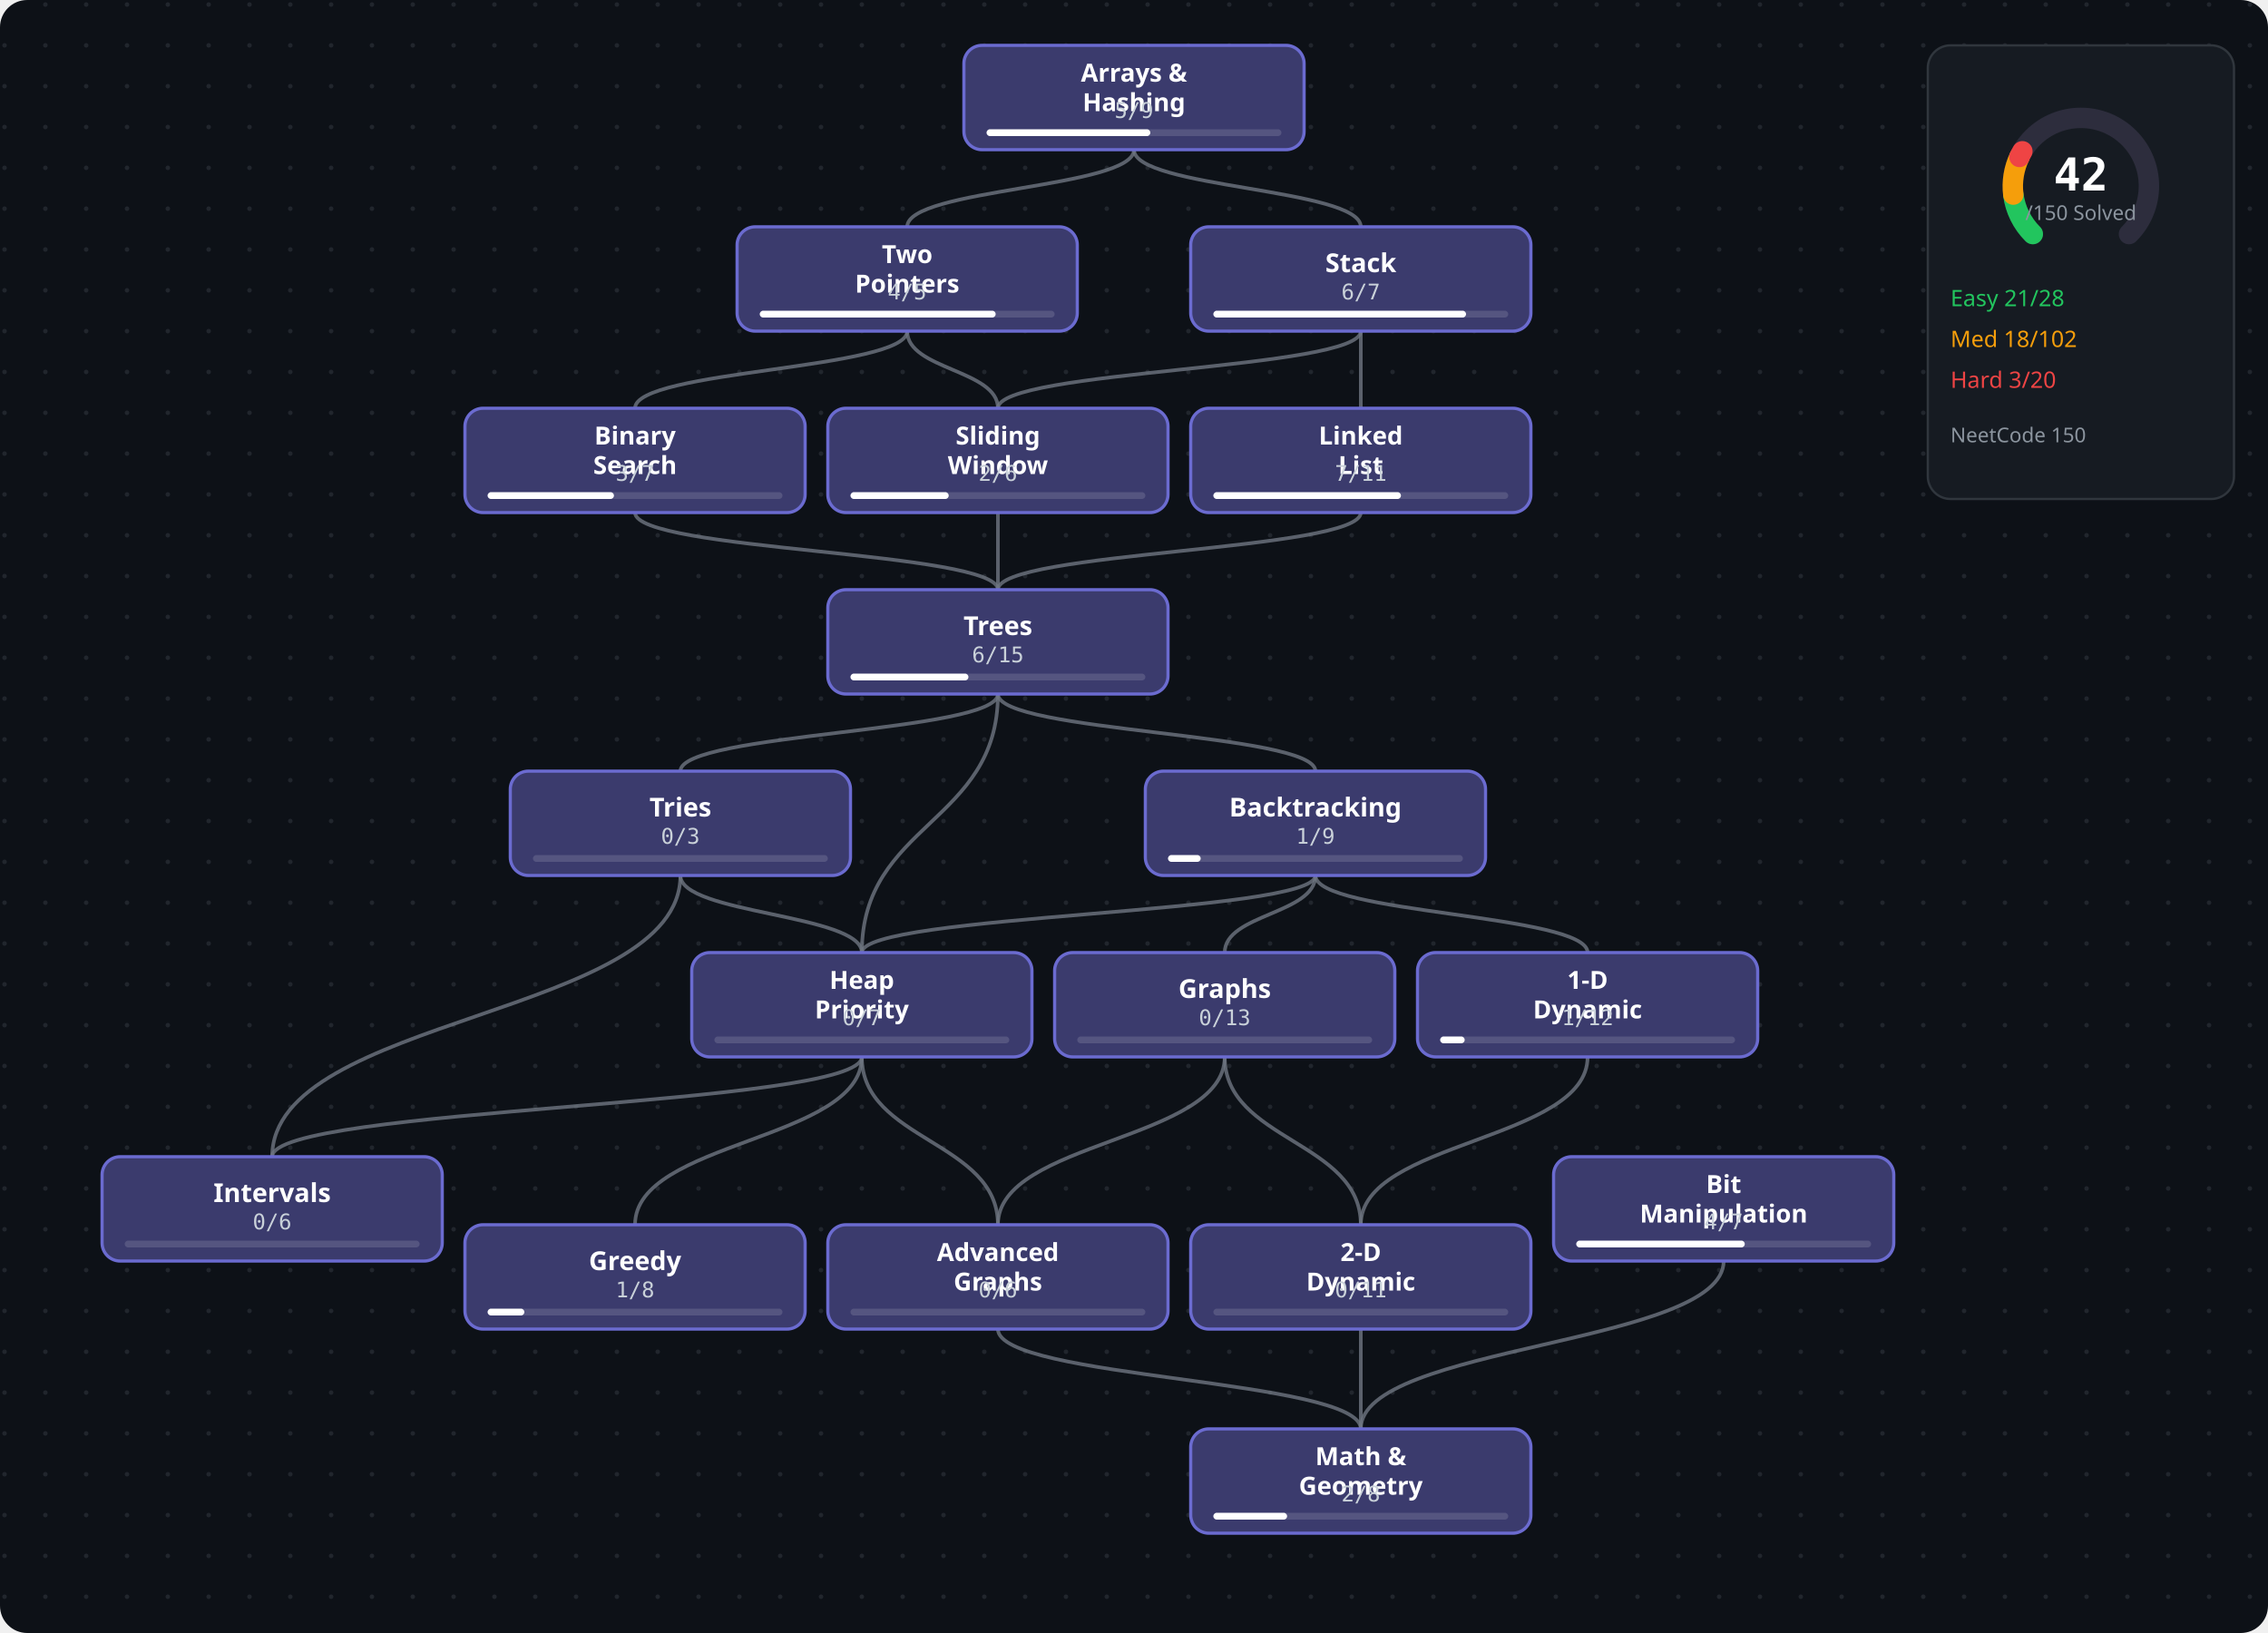
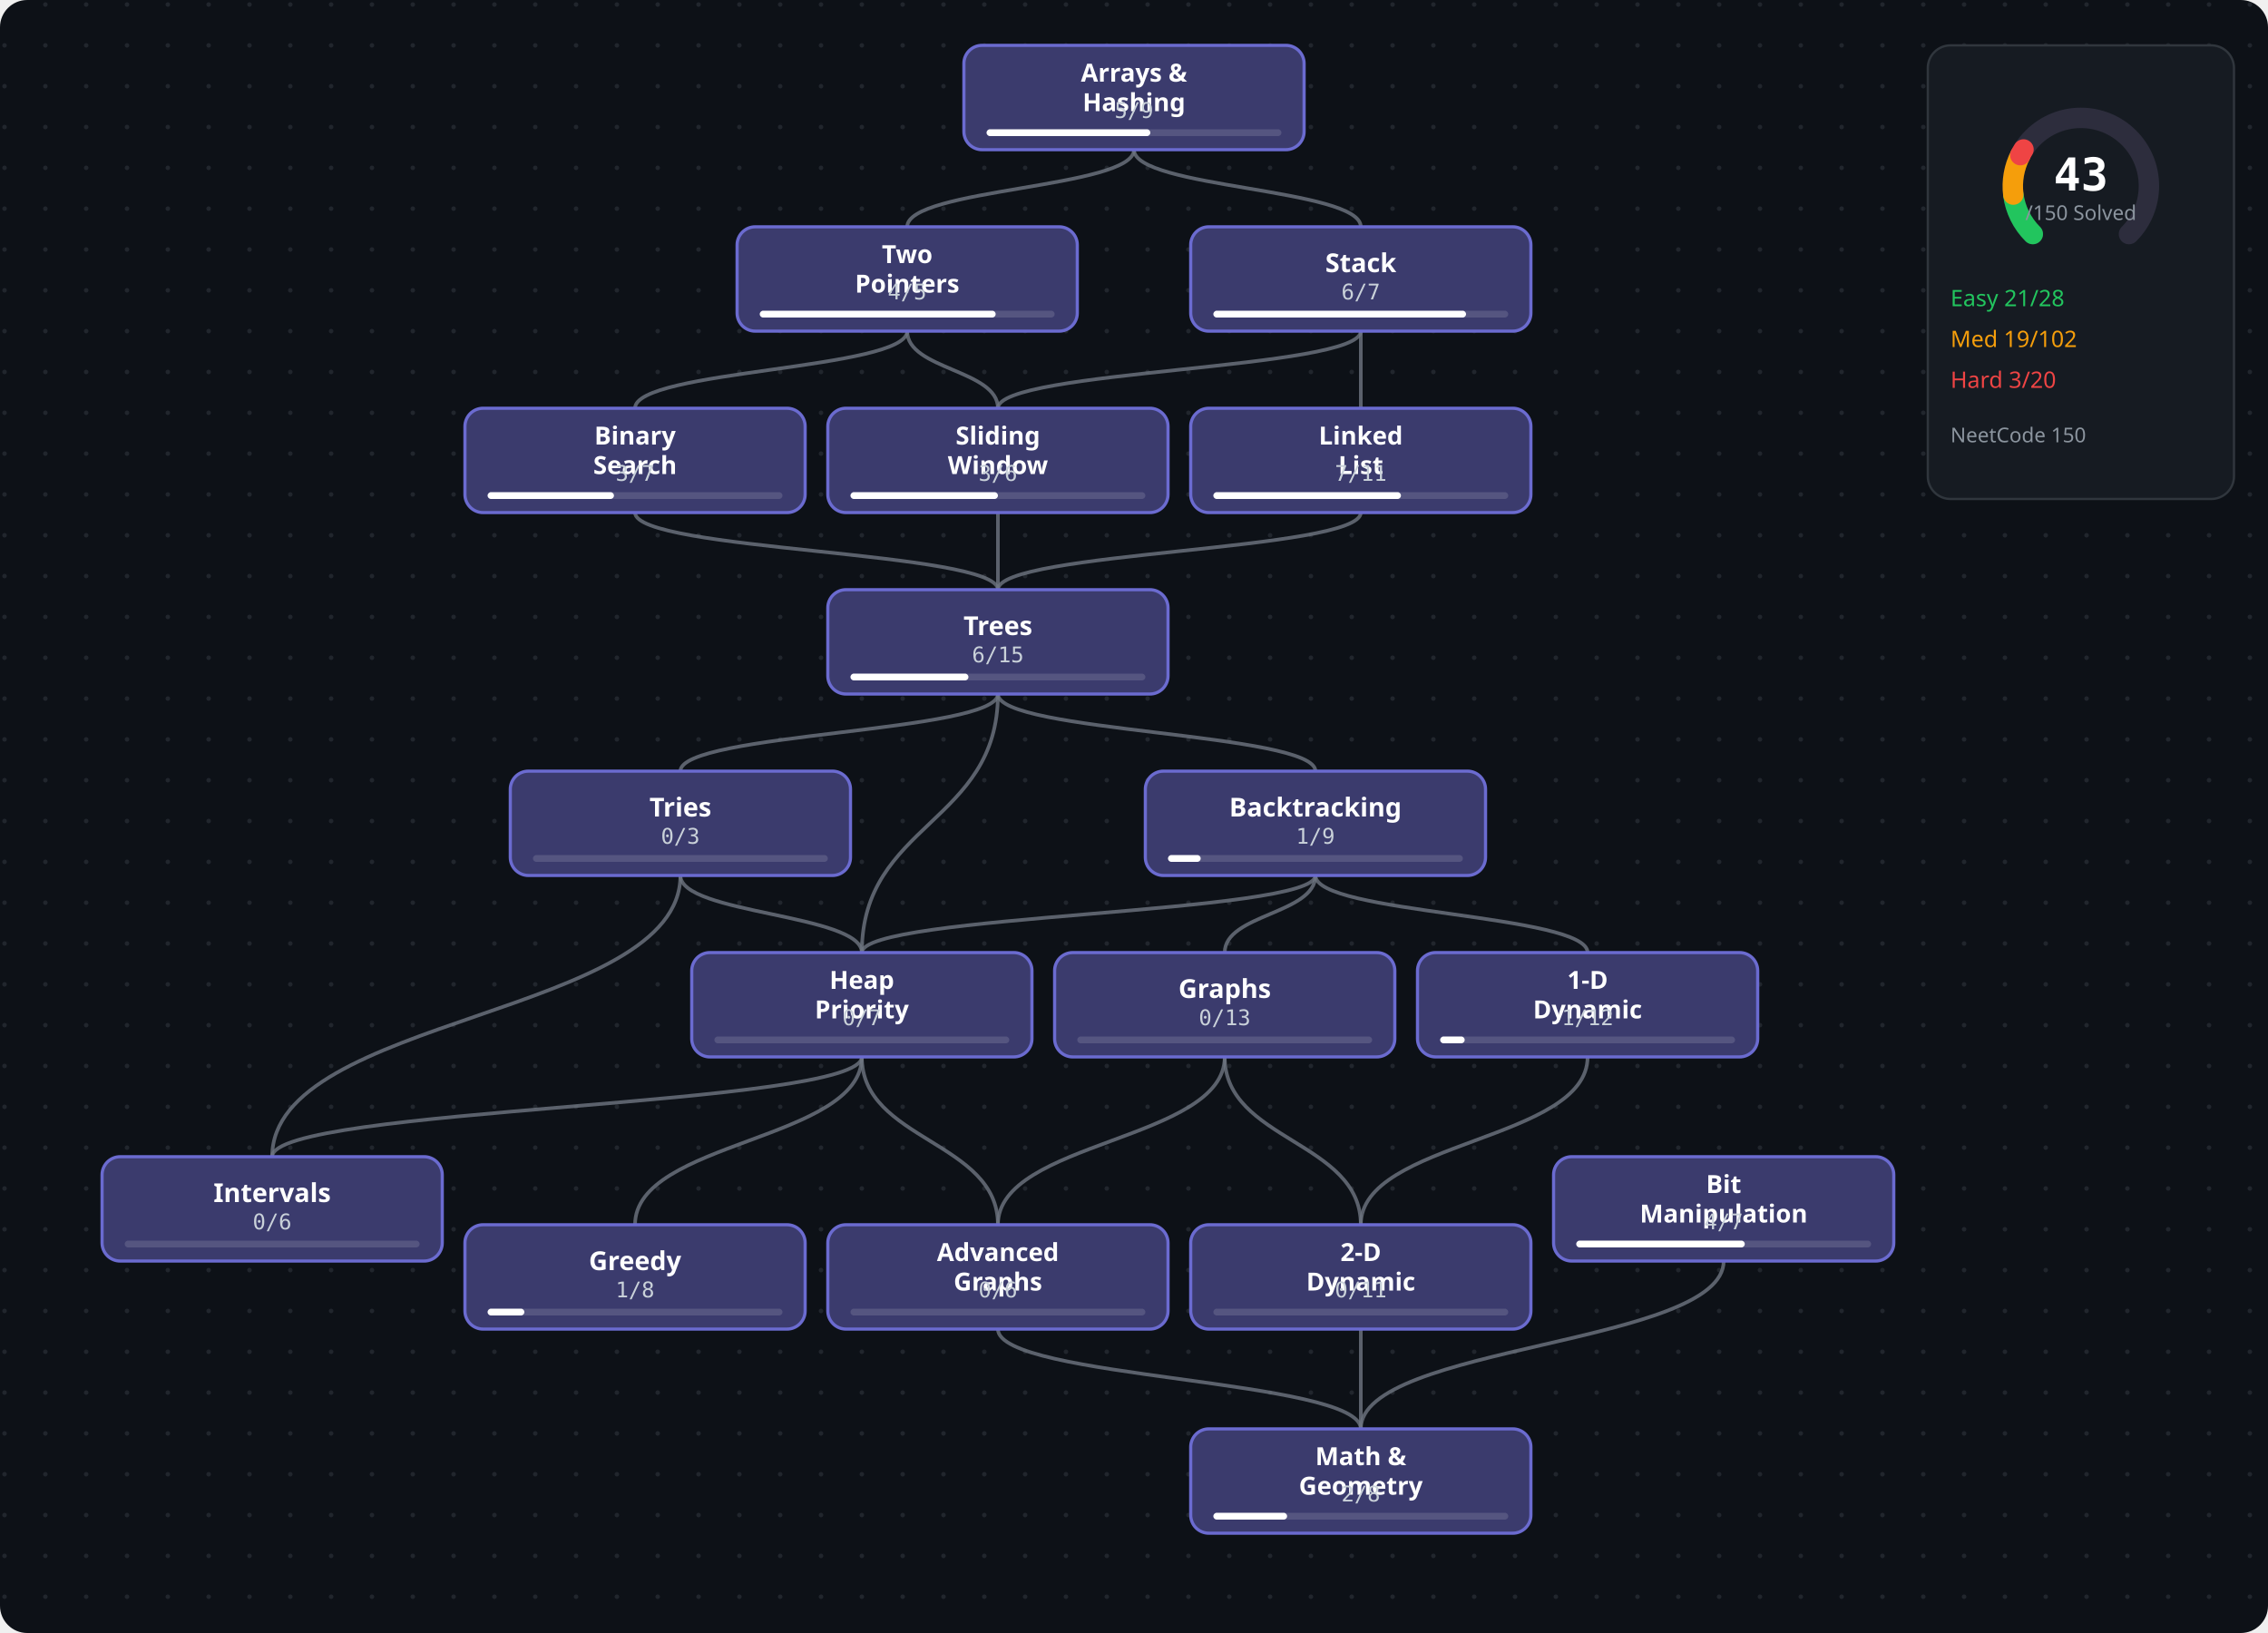
<svg xmlns="http://www.w3.org/2000/svg" width="1000" height="720" viewBox="0 0 1000 720">
  <defs>
    <pattern id="dots" width="18" height="18" patternUnits="userSpaceOnUse">
      <rect width="18" height="18" fill="#0d1117" />
      <circle cx="2" cy="2" r="1" fill="#21262d" />
    </pattern>
  </defs>
  <rect width="1000" height="720" rx="12" fill="url(#dots)" />
  <path d="M 500.0,66 C 500.0,83.0 400.0,83.0 400.0,100" stroke="#6e7681" stroke-width="1.6" fill="none" opacity="0.8" />
  <path d="M 500.0,66 C 500.0,83.0 600.0,83.0 600.0,100" stroke="#6e7681" stroke-width="1.6" fill="none" opacity="0.8" />
  <path d="M 400.0,146 C 400.0,163.0 280.0,163.0 280.0,180" stroke="#6e7681" stroke-width="1.6" fill="none" opacity="0.8" />
  <path d="M 400.0,146 C 400.0,163.0 440.0,163.0 440.0,180" stroke="#6e7681" stroke-width="1.6" fill="none" opacity="0.8" />
  <path d="M 600.0,146 C 600.0,163.0 440.0,163.0 440.0,180" stroke="#6e7681" stroke-width="1.6" fill="none" opacity="0.8" />
  <path d="M 600.0,146 C 600.0,163.0 600.0,163.0 600.0,180" stroke="#6e7681" stroke-width="1.6" fill="none" opacity="0.8" />
  <path d="M 280.0,226 C 280.0,243.0 440.0,243.0 440.0,260" stroke="#6e7681" stroke-width="1.6" fill="none" opacity="0.8" />
  <path d="M 440.0,226 C 440.0,243.0 440.0,243.0 440.0,260" stroke="#6e7681" stroke-width="1.6" fill="none" opacity="0.8" />
  <path d="M 600.0,226 C 600.0,243.0 440.0,243.0 440.0,260" stroke="#6e7681" stroke-width="1.6" fill="none" opacity="0.8" />
  <path d="M 440.0,306 C 440.0,323.0 300.0,323.0 300.0,340" stroke="#6e7681" stroke-width="1.6" fill="none" opacity="0.8" />
  <path d="M 440.0,306 C 440.0,363.0 380.0,363.0 380.0,420" stroke="#6e7681" stroke-width="1.6" fill="none" opacity="0.8" />
  <path d="M 440.0,306 C 440.0,323.0 580.0,323.0 580.0,340" stroke="#6e7681" stroke-width="1.6" fill="none" opacity="0.8" />
  <path d="M 300.0,386 C 300.0,403.0 380.0,403.0 380.0,420" stroke="#6e7681" stroke-width="1.6" fill="none" opacity="0.8" />
  <path d="M 580.0,386 C 580.0,403.0 380.0,403.0 380.0,420" stroke="#6e7681" stroke-width="1.6" fill="none" opacity="0.8" />
  <path d="M 300.0,386 C 300.0,448.0 120.0,448.0 120.0,510" stroke="#6e7681" stroke-width="1.6" fill="none" opacity="0.8" />
  <path d="M 380.0,466 C 380.0,488.0 120.0,488.0 120.0,510" stroke="#6e7681" stroke-width="1.6" fill="none" opacity="0.8" />
  <path d="M 380.0,466 C 380.0,503.0 280.0,503.0 280.0,540" stroke="#6e7681" stroke-width="1.6" fill="none" opacity="0.8" />
  <path d="M 380.0,466 C 380.0,503.0 440.0,503.0 440.0,540" stroke="#6e7681" stroke-width="1.6" fill="none" opacity="0.8" />
  <path d="M 580.0,386 C 580.0,403.0 540.0,403.0 540.0,420" stroke="#6e7681" stroke-width="1.6" fill="none" opacity="0.8" />
  <path d="M 580.0,386 C 580.0,403.0 700.0,403.0 700.0,420" stroke="#6e7681" stroke-width="1.6" fill="none" opacity="0.8" />
  <path d="M 540.0,466 C 540.0,503.0 600.0,503.0 600.0,540" stroke="#6e7681" stroke-width="1.6" fill="none" opacity="0.8" />
  <path d="M 700.0,466 C 700.0,503.0 600.0,503.0 600.0,540" stroke="#6e7681" stroke-width="1.6" fill="none" opacity="0.8" />
  <path d="M 540.0,466 C 540.0,503.0 440.0,503.0 440.0,540" stroke="#6e7681" stroke-width="1.6" fill="none" opacity="0.8" />
  <path d="M 600.0,586 C 600.0,608.0 600.0,608.0 600.0,630" stroke="#6e7681" stroke-width="1.6" fill="none" opacity="0.8" />
  <path d="M 760.0,556 C 760.0,593.0 600.0,593.0 600.0,630" stroke="#6e7681" stroke-width="1.6" fill="none" opacity="0.8" />
  <path d="M 440.0,586 C 440.0,608.0 600.0,608.0 600.0,630" stroke="#6e7681" stroke-width="1.6" fill="none" opacity="0.8" />
  <rect x="425" y="20" width="150" height="46" rx="8" fill="#3b3b6d" stroke="#6b6bd0" stroke-width="1.4" />
  <text x="500.0" y="36" text-anchor="middle" fill="white" font-size="11" font-weight="600" font-family="sans-serif">Arrays &amp;</text>
  <text x="500.0" y="49" text-anchor="middle" fill="white" font-size="11" font-weight="600" font-family="sans-serif">Hashing</text>
  <text x="500.0" y="52" text-anchor="middle" fill="#c9d1d9" font-size="9.5" font-family="monospace">5/9</text>
  <rect x="435" y="57" width="130" height="3" rx="1.5" fill="#ffffff22" />
  <rect x="435" y="57" width="72.2" height="3" rx="1.5" fill="white" />
  <rect x="325" y="100" width="150" height="46" rx="8" fill="#3b3b6d" stroke="#6b6bd0" stroke-width="1.4" />
  <text x="400.0" y="116" text-anchor="middle" fill="white" font-size="11" font-weight="600" font-family="sans-serif">Two</text>
  <text x="400.0" y="129" text-anchor="middle" fill="white" font-size="11" font-weight="600" font-family="sans-serif">Pointers</text>
  <text x="400.0" y="132" text-anchor="middle" fill="#c9d1d9" font-size="9.5" font-family="monospace">4/5</text>
  <rect x="335" y="137" width="130" height="3" rx="1.5" fill="#ffffff22" />
  <rect x="335" y="137" width="104.0" height="3" rx="1.5" fill="white" />
  <rect x="525" y="100" width="150" height="46" rx="8" fill="#3b3b6d" stroke="#6b6bd0" stroke-width="1.4" />
  <text x="600.0" y="120" text-anchor="middle" fill="white" font-size="11.5" font-weight="600" font-family="sans-serif">Stack</text>
  <text x="600.0" y="132" text-anchor="middle" fill="#c9d1d9" font-size="9.5" font-family="monospace">6/7</text>
  <rect x="535" y="137" width="130" height="3" rx="1.5" fill="#ffffff22" />
  <rect x="535" y="137" width="111.4" height="3" rx="1.5" fill="white" />
  <rect x="205" y="180" width="150" height="46" rx="8" fill="#3b3b6d" stroke="#6b6bd0" stroke-width="1.4" />
  <text x="280.0" y="196" text-anchor="middle" fill="white" font-size="11" font-weight="600" font-family="sans-serif">Binary</text>
  <text x="280.0" y="209" text-anchor="middle" fill="white" font-size="11" font-weight="600" font-family="sans-serif">Search</text>
  <text x="280.0" y="212" text-anchor="middle" fill="#c9d1d9" font-size="9.5" font-family="monospace">3/7</text>
  <rect x="215" y="217" width="130" height="3" rx="1.5" fill="#ffffff22" />
  <rect x="215" y="217" width="55.7" height="3" rx="1.5" fill="white" />
  <rect x="365" y="180" width="150" height="46" rx="8" fill="#3b3b6d" stroke="#6b6bd0" stroke-width="1.4" />
  <text x="440.0" y="196" text-anchor="middle" fill="white" font-size="11" font-weight="600" font-family="sans-serif">Sliding</text>
  <text x="440.0" y="209" text-anchor="middle" fill="white" font-size="11" font-weight="600" font-family="sans-serif">Window</text>
-   <text x="440.0" y="212" text-anchor="middle" fill="#c9d1d9" font-size="9.5" font-family="monospace">2/6</text>
+   <text x="440.0" y="212" text-anchor="middle" fill="#c9d1d9" font-size="9.5" font-family="monospace">3/6</text>
  <rect x="375" y="217" width="130" height="3" rx="1.5" fill="#ffffff22" />
-   <rect x="375" y="217" width="43.3" height="3" rx="1.5" fill="white" />
+   <rect x="375" y="217" width="65.0" height="3" rx="1.5" fill="white" />
  <rect x="525" y="180" width="150" height="46" rx="8" fill="#3b3b6d" stroke="#6b6bd0" stroke-width="1.4" />
  <text x="600.0" y="196" text-anchor="middle" fill="white" font-size="11" font-weight="600" font-family="sans-serif">Linked</text>
  <text x="600.0" y="209" text-anchor="middle" fill="white" font-size="11" font-weight="600" font-family="sans-serif">List</text>
  <text x="600.0" y="212" text-anchor="middle" fill="#c9d1d9" font-size="9.5" font-family="monospace">7/11</text>
  <rect x="535" y="217" width="130" height="3" rx="1.5" fill="#ffffff22" />
  <rect x="535" y="217" width="82.7" height="3" rx="1.5" fill="white" />
  <rect x="365" y="260" width="150" height="46" rx="8" fill="#3b3b6d" stroke="#6b6bd0" stroke-width="1.4" />
  <text x="440.0" y="280" text-anchor="middle" fill="white" font-size="11.5" font-weight="600" font-family="sans-serif">Trees</text>
  <text x="440.0" y="292" text-anchor="middle" fill="#c9d1d9" font-size="9.5" font-family="monospace">6/15</text>
  <rect x="375" y="297" width="130" height="3" rx="1.5" fill="#ffffff22" />
  <rect x="375" y="297" width="52.0" height="3" rx="1.5" fill="white" />
  <rect x="225" y="340" width="150" height="46" rx="8" fill="#3b3b6d" stroke="#6b6bd0" stroke-width="1.4" />
  <text x="300.0" y="360" text-anchor="middle" fill="white" font-size="11.5" font-weight="600" font-family="sans-serif">Tries</text>
  <text x="300.0" y="372" text-anchor="middle" fill="#c9d1d9" font-size="9.5" font-family="monospace">0/3</text>
  <rect x="235" y="377" width="130" height="3" rx="1.5" fill="#ffffff22" />
  <rect x="235" y="377" width="0.0" height="3" rx="1.5" fill="white" />
  <rect x="505" y="340" width="150" height="46" rx="8" fill="#3b3b6d" stroke="#6b6bd0" stroke-width="1.4" />
  <text x="580.0" y="360" text-anchor="middle" fill="white" font-size="11.5" font-weight="600" font-family="sans-serif">Backtracking</text>
  <text x="580.0" y="372" text-anchor="middle" fill="#c9d1d9" font-size="9.5" font-family="monospace">1/9</text>
  <rect x="515" y="377" width="130" height="3" rx="1.5" fill="#ffffff22" />
  <rect x="515" y="377" width="14.4" height="3" rx="1.5" fill="white" />
  <rect x="305" y="420" width="150" height="46" rx="8" fill="#3b3b6d" stroke="#6b6bd0" stroke-width="1.4" />
  <text x="380.0" y="436" text-anchor="middle" fill="white" font-size="11" font-weight="600" font-family="sans-serif">Heap</text>
  <text x="380.0" y="449" text-anchor="middle" fill="white" font-size="11" font-weight="600" font-family="sans-serif">Priority</text>
  <text x="380.0" y="452" text-anchor="middle" fill="#c9d1d9" font-size="9.5" font-family="monospace">0/7</text>
  <rect x="315" y="457" width="130" height="3" rx="1.5" fill="#ffffff22" />
  <rect x="315" y="457" width="0.0" height="3" rx="1.5" fill="white" />
  <rect x="465" y="420" width="150" height="46" rx="8" fill="#3b3b6d" stroke="#6b6bd0" stroke-width="1.4" />
  <text x="540.0" y="440" text-anchor="middle" fill="white" font-size="11.5" font-weight="600" font-family="sans-serif">Graphs</text>
  <text x="540.0" y="452" text-anchor="middle" fill="#c9d1d9" font-size="9.5" font-family="monospace">0/13</text>
  <rect x="475" y="457" width="130" height="3" rx="1.5" fill="#ffffff22" />
  <rect x="475" y="457" width="0.0" height="3" rx="1.5" fill="white" />
  <rect x="625" y="420" width="150" height="46" rx="8" fill="#3b3b6d" stroke="#6b6bd0" stroke-width="1.4" />
  <text x="700.0" y="436" text-anchor="middle" fill="white" font-size="11" font-weight="600" font-family="sans-serif">1-D</text>
  <text x="700.0" y="449" text-anchor="middle" fill="white" font-size="11" font-weight="600" font-family="sans-serif">Dynamic</text>
  <text x="700.0" y="452" text-anchor="middle" fill="#c9d1d9" font-size="9.5" font-family="monospace">1/12</text>
  <rect x="635" y="457" width="130" height="3" rx="1.5" fill="#ffffff22" />
  <rect x="635" y="457" width="10.8" height="3" rx="1.5" fill="white" />
  <rect x="45" y="510" width="150" height="46" rx="8" fill="#3b3b6d" stroke="#6b6bd0" stroke-width="1.4" />
  <text x="120.0" y="530" text-anchor="middle" fill="white" font-size="11.5" font-weight="600" font-family="sans-serif">Intervals</text>
  <text x="120.0" y="542" text-anchor="middle" fill="#c9d1d9" font-size="9.5" font-family="monospace">0/6</text>
  <rect x="55" y="547" width="130" height="3" rx="1.5" fill="#ffffff22" />
  <rect x="55" y="547" width="0.0" height="3" rx="1.5" fill="white" />
  <rect x="205" y="540" width="150" height="46" rx="8" fill="#3b3b6d" stroke="#6b6bd0" stroke-width="1.4" />
  <text x="280.0" y="560" text-anchor="middle" fill="white" font-size="11.5" font-weight="600" font-family="sans-serif">Greedy</text>
  <text x="280.0" y="572" text-anchor="middle" fill="#c9d1d9" font-size="9.5" font-family="monospace">1/8</text>
  <rect x="215" y="577" width="130" height="3" rx="1.5" fill="#ffffff22" />
  <rect x="215" y="577" width="16.2" height="3" rx="1.5" fill="white" />
  <rect x="365" y="540" width="150" height="46" rx="8" fill="#3b3b6d" stroke="#6b6bd0" stroke-width="1.4" />
  <text x="440.0" y="556" text-anchor="middle" fill="white" font-size="11" font-weight="600" font-family="sans-serif">Advanced</text>
  <text x="440.0" y="569" text-anchor="middle" fill="white" font-size="11" font-weight="600" font-family="sans-serif">Graphs</text>
  <text x="440.0" y="572" text-anchor="middle" fill="#c9d1d9" font-size="9.5" font-family="monospace">0/6</text>
  <rect x="375" y="577" width="130" height="3" rx="1.5" fill="#ffffff22" />
  <rect x="375" y="577" width="0.0" height="3" rx="1.5" fill="white" />
  <rect x="525" y="540" width="150" height="46" rx="8" fill="#3b3b6d" stroke="#6b6bd0" stroke-width="1.4" />
  <text x="600.0" y="556" text-anchor="middle" fill="white" font-size="11" font-weight="600" font-family="sans-serif">2-D</text>
  <text x="600.0" y="569" text-anchor="middle" fill="white" font-size="11" font-weight="600" font-family="sans-serif">Dynamic</text>
  <text x="600.0" y="572" text-anchor="middle" fill="#c9d1d9" font-size="9.5" font-family="monospace">0/11</text>
  <rect x="535" y="577" width="130" height="3" rx="1.5" fill="#ffffff22" />
  <rect x="535" y="577" width="0.0" height="3" rx="1.5" fill="white" />
  <rect x="685" y="510" width="150" height="46" rx="8" fill="#3b3b6d" stroke="#6b6bd0" stroke-width="1.4" />
  <text x="760.0" y="526" text-anchor="middle" fill="white" font-size="11" font-weight="600" font-family="sans-serif">Bit</text>
  <text x="760.0" y="539" text-anchor="middle" fill="white" font-size="11" font-weight="600" font-family="sans-serif">Manipulation</text>
  <text x="760.0" y="542" text-anchor="middle" fill="#c9d1d9" font-size="9.5" font-family="monospace">4/7</text>
  <rect x="695" y="547" width="130" height="3" rx="1.5" fill="#ffffff22" />
  <rect x="695" y="547" width="74.3" height="3" rx="1.5" fill="white" />
  <rect x="525" y="630" width="150" height="46" rx="8" fill="#3b3b6d" stroke="#6b6bd0" stroke-width="1.4" />
  <text x="600.0" y="646" text-anchor="middle" fill="white" font-size="11" font-weight="600" font-family="sans-serif">Math &amp;</text>
  <text x="600.0" y="659" text-anchor="middle" fill="white" font-size="11" font-weight="600" font-family="sans-serif">Geometry</text>
  <text x="600.0" y="662" text-anchor="middle" fill="#c9d1d9" font-size="9.5" font-family="monospace">2/8</text>
  <rect x="535" y="667" width="130" height="3" rx="1.5" fill="#ffffff22" />
  <rect x="535" y="667" width="32.5" height="3" rx="1.5" fill="white" />
  <rect x="850" y="20" width="135" height="200" rx="10" fill="#161b22" stroke="#30363d" />
  <path d="M 896.3,103.2 A 30,30 0 1,1 938.7,103.2" stroke="#2d2d3d" stroke-width="9" fill="none" stroke-linecap="round" />
  <path d="M 896.3,103.2 A 30,30 0 0,1 887.7,85.8" stroke="#22c55e" stroke-width="9" fill="none" stroke-linecap="round" />
-   <path d="M 887.7,85.8 A 30,30 0 0,1 890.4,69.2" stroke="#f59e0b" stroke-width="9" fill="none" stroke-linecap="round" />
-   <path d="M 890.4,69.2 A 30,30 0 0,1 891.7,66.7" stroke="#ef4444" stroke-width="9" fill="none" stroke-linecap="round" />
-   <text x="917.5" y="84" text-anchor="middle" fill="white" font-size="20" font-weight="bold" font-family="monospace">42</text>
+   <path d="M 887.7,85.8 A 30,30 0 0,1 890.8,68.4" stroke="#f59e0b" stroke-width="9" fill="none" stroke-linecap="round" />
+   <path d="M 890.8,68.4 A 30,30 0 0,1 892.2,65.9" stroke="#ef4444" stroke-width="9" fill="none" stroke-linecap="round" />
+   <text x="917.5" y="84" text-anchor="middle" fill="white" font-size="20" font-weight="bold" font-family="monospace">43</text>
  <text x="917.5" y="97" text-anchor="middle" fill="#8b949e" font-size="9" font-family="sans-serif">/150 Solved</text>
  <text x="860" y="135" fill="#22c55e" font-size="10" font-family="sans-serif">Easy 21/28</text>
-   <text x="860" y="153" fill="#f59e0b" font-size="10" font-family="sans-serif">Med 18/102</text>
+   <text x="860" y="153" fill="#f59e0b" font-size="10" font-family="sans-serif">Med 19/102</text>
  <text x="860" y="171" fill="#ef4444" font-size="10" font-family="sans-serif">Hard 3/20</text>
  <text x="860" y="195" fill="#8b949e" font-size="9" font-family="sans-serif">NeetCode 150</text>
</svg>
